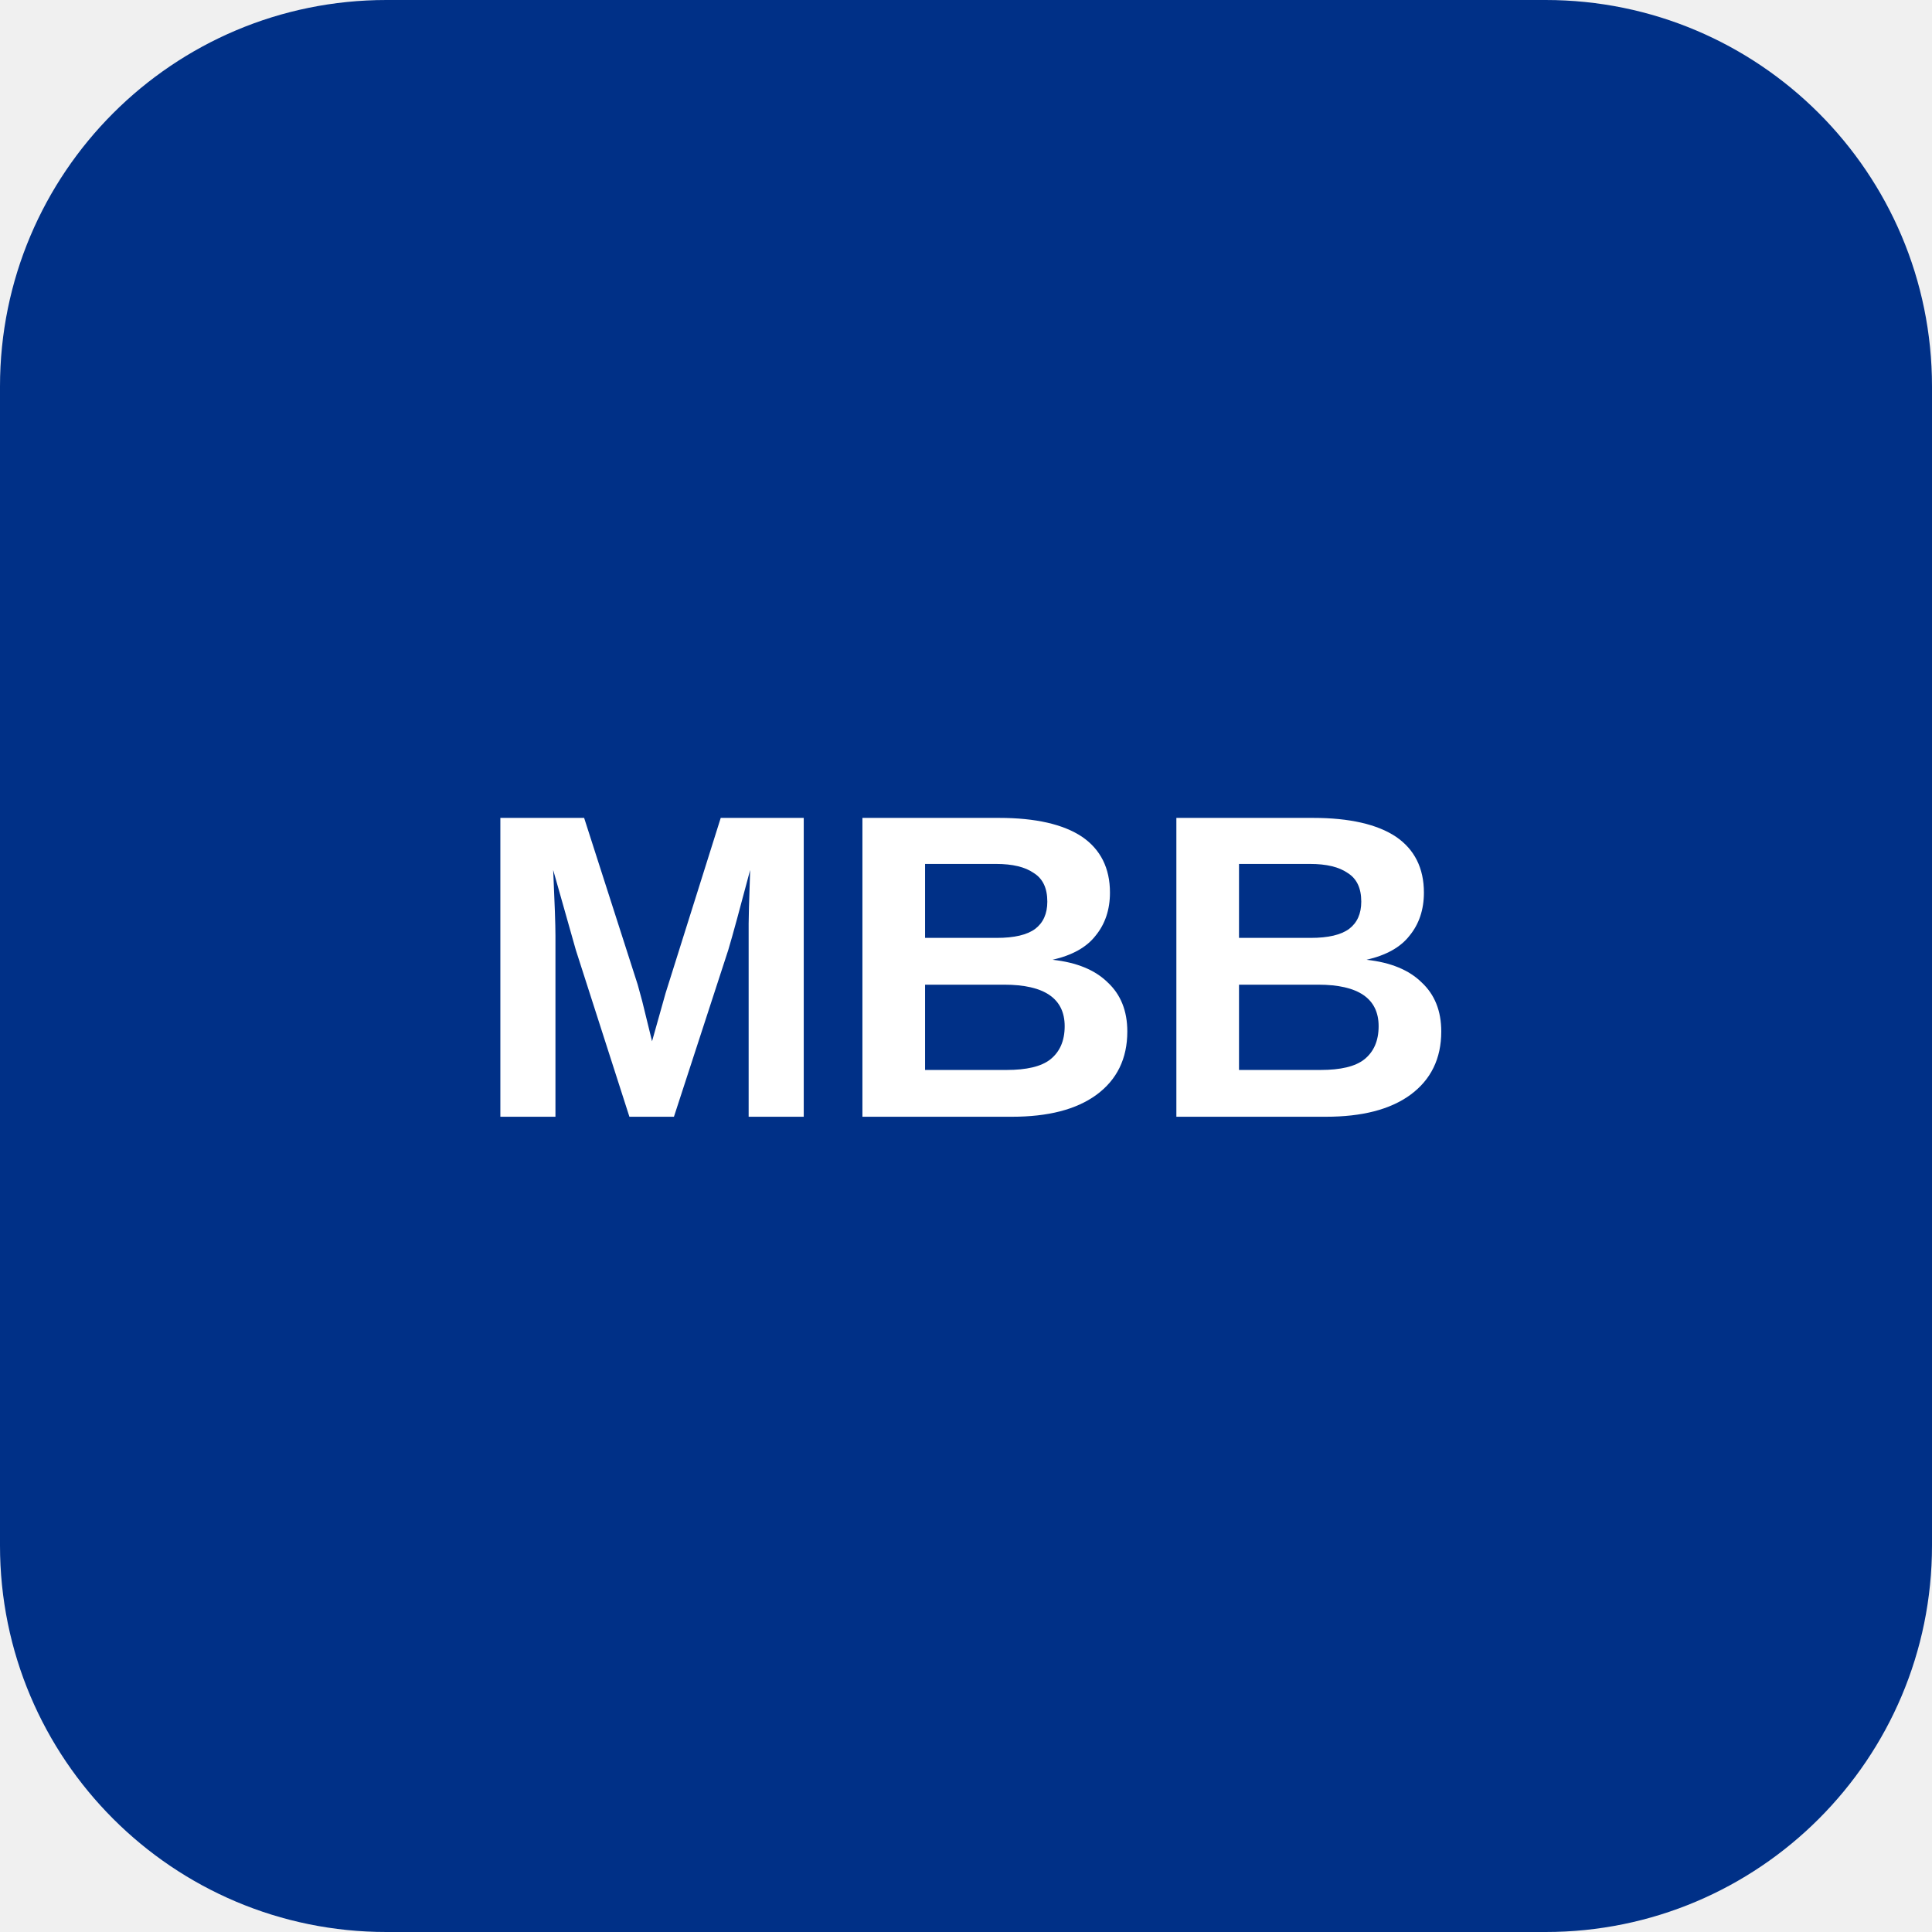
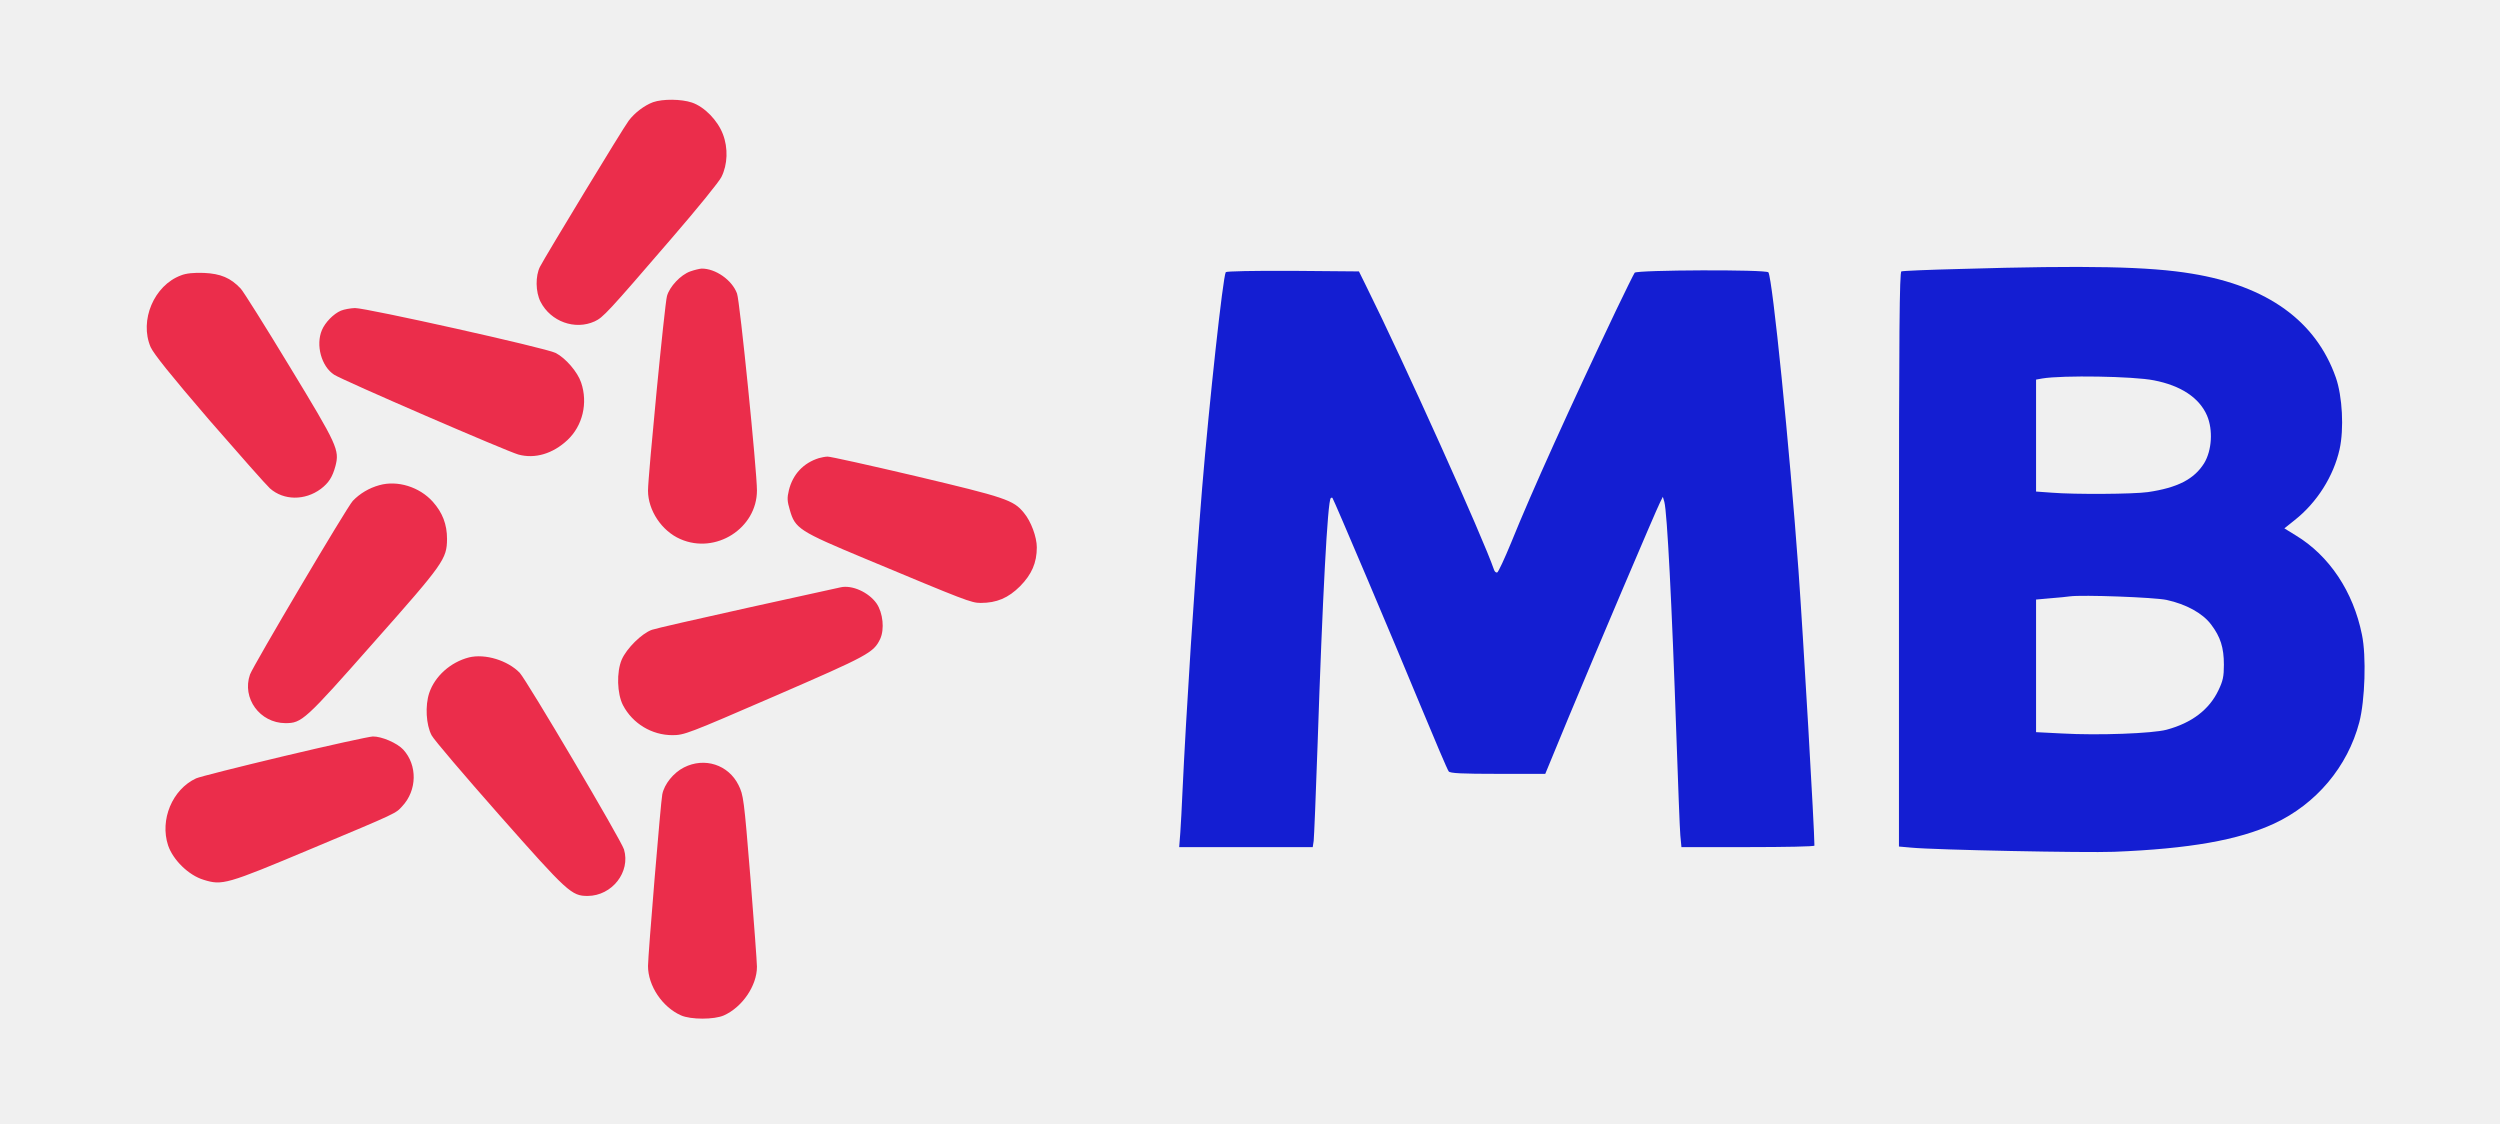
- <svg xmlns="http://www.w3.org/2000/svg" viewBox="0 0 40 40" width="40" height="40">
-   <rect width="40" height="40" rx="8" fill="#003087" />
-   <text x="50%" y="50%" font-family="Arial,sans-serif" font-size="9" font-weight="bold" fill="white" text-anchor="middle" dominant-baseline="central">MBB</text>
+ <svg xmlns="http://www.w3.org/2000/svg" viewBox="0 0 1331 598" role="img" aria-labelledby="title">
+   <g transform="translate(0 598) scale(.1 -.1)" fill="#EB2D4B" stroke="none">
+     <path fill-rule="nonzero" d="M3477 5436c-46-17-99-57-130-99-28-36-445-724-472-777-25-49-24-134 3-187 54-105 183-152 288-104 45 21 67 44 413 446 133 154 251 299 262 323 33 66 36 154 8 227-28 74-98 146-165 169-57 19-155 20-207 2zM3675 4535c-51-18-110-81-124-131-12-41-101-959-101-1036 0-105 73-215 172-258 188-83 408 57 408 259 0 103-91 1008-106 1048-26 72-115 134-189 133-11-1-38-7-60-15zM964 4514c-144-53-223-240-162-382 17-37 105-147 312-388 160-184 305-348 323-364 73-65 186-66 271-3 42 32 62 63 78 122 22 86 11 110-243 528-129 213-247 401-261 416-54 58-108 80-196 84-54 2-95-2-122-13zM1815 4326c-40-17-84-63-101-103-34-80-3-194 65-238 46-30 922-409 981-425 88-24 183 4 261 77 81 76 110 197 73 306-19 57-83 131-136 158-50 26-1006 239-1068 239-25-1-58-7-75-14zM4360 3541c-83-26-139-86-160-171-10-41-9-58 5-105 28-99 50-113 400-259 534-223 566-236 616-236 85 0 147 26 210 89 62 63 89 125 89 207 0 55-31 139-69 184-55 68-99 82-575 195-247 58-458 105-470 104-11 0-32-4-46-8zM2020 3397c-55-15-105-45-142-84-31-33-530-877-547-924-44-126 52-258 188-259 88 0 103 13 471 430 374 422 389 444 390 551 0 77-24 140-76 198-71 79-188 115-284 88zM4475 2853c-11-2-234-52-495-109-261-58-490-110-509-117-54-19-135-99-161-159-28-66-25-181 7-243 51-97 153-159 263-159 63 0 83 8 545 208 498 216 526 231 561 304 24 52 15 139-19 189-42 60-131 100-192 86zM2497 2480c-98-25-182-100-212-190-22-67-17-168 13-225 11-22 174-213 361-425 364-412 384-430 470-430 130 1 229 128 193 248-16 51-517 899-555 940-64 66-184 103-270 82zM1510 1954c-239-57-449-110-466-118-127-59-194-221-149-357 26-77 109-159 189-183 99-31 121-25 571 164 466 195 451 189 486 227 80 85 82 219 6 302-32 35-116 71-162 70-22-1-236-48-475-105zM3641 1894c-55-28-104-88-115-143-8-37-76-857-76-914 0-105 76-219 176-263 52-23 176-23 228 0 98 44 176 158 176 259 0 23-16 238-35 477-34 419-37 437-63 490-54 109-181 150-291 94z" />
+   </g>
+   <g transform="translate(0 598) scale(.1 -.1)" fill="#141ED2" stroke="none">
+     <path fill-rule="nonzero" d="M10435 4548c-165-4-306-10-312-13-10-3-13-319-13-1533l0-1529 68-6c127-12 926-28 1077-22 400 16 662 62 852 150 224 104 392 303 454 540 30 115 38 351 14 466-46 229-174 421-353 529l-60 37 55 44c119 94 207 234 239 377 24 109 15 282-20 382-106 301-364 487-766 553-227 38-558 45-1235 25zm1033-593c144-28 241-93 282-187 33-77 26-186-15-254-53-85-142-131-300-154-79-11-387-13-512-3l-83 6 0 298 0 298 33 6c108 18 486 12 595-10zm67-1169c105-23 192-71 237-131 50-66 68-123 68-214 0-63-5-86-29-136-49-103-142-174-276-210-74-20-363-31-557-20l-138 7 0 353 0 353 78 7c42 3 88 8 102 10 67 9 449-5 515-19zM6526 4531c-15-24-88-693-126-1151-40-492-85-1195-105-1625-3-71-8-165-11-207l-6-78 356 0 355 0 5 33c2 17 12 250 21 517 26 777 53 1292 70 1308 3 3 7 3 9 1 7-8 327-762 466-1099 79-190 147-351 153-357 7-10 72-13 262-13l252 0 123 298c146 351 466 1104 488 1147l15 30 8-27c15-57 40-544 64-1243 9-258 18-498 21-532l6-63 354 0c195 0 354 3 354 8 0 88-59 1104-85 1467-48 659-138 1549-160 1585-10 16-700 13-712-2-5-7-49-96-98-198-244-513-449-965-560-1240-35-85-68-156-74-158-6-2-14 5-17 15-58 170-481 1109-682 1513l-37 75-352 3c-210 1-354-2-357-7z" />
+   </g>
</svg>
